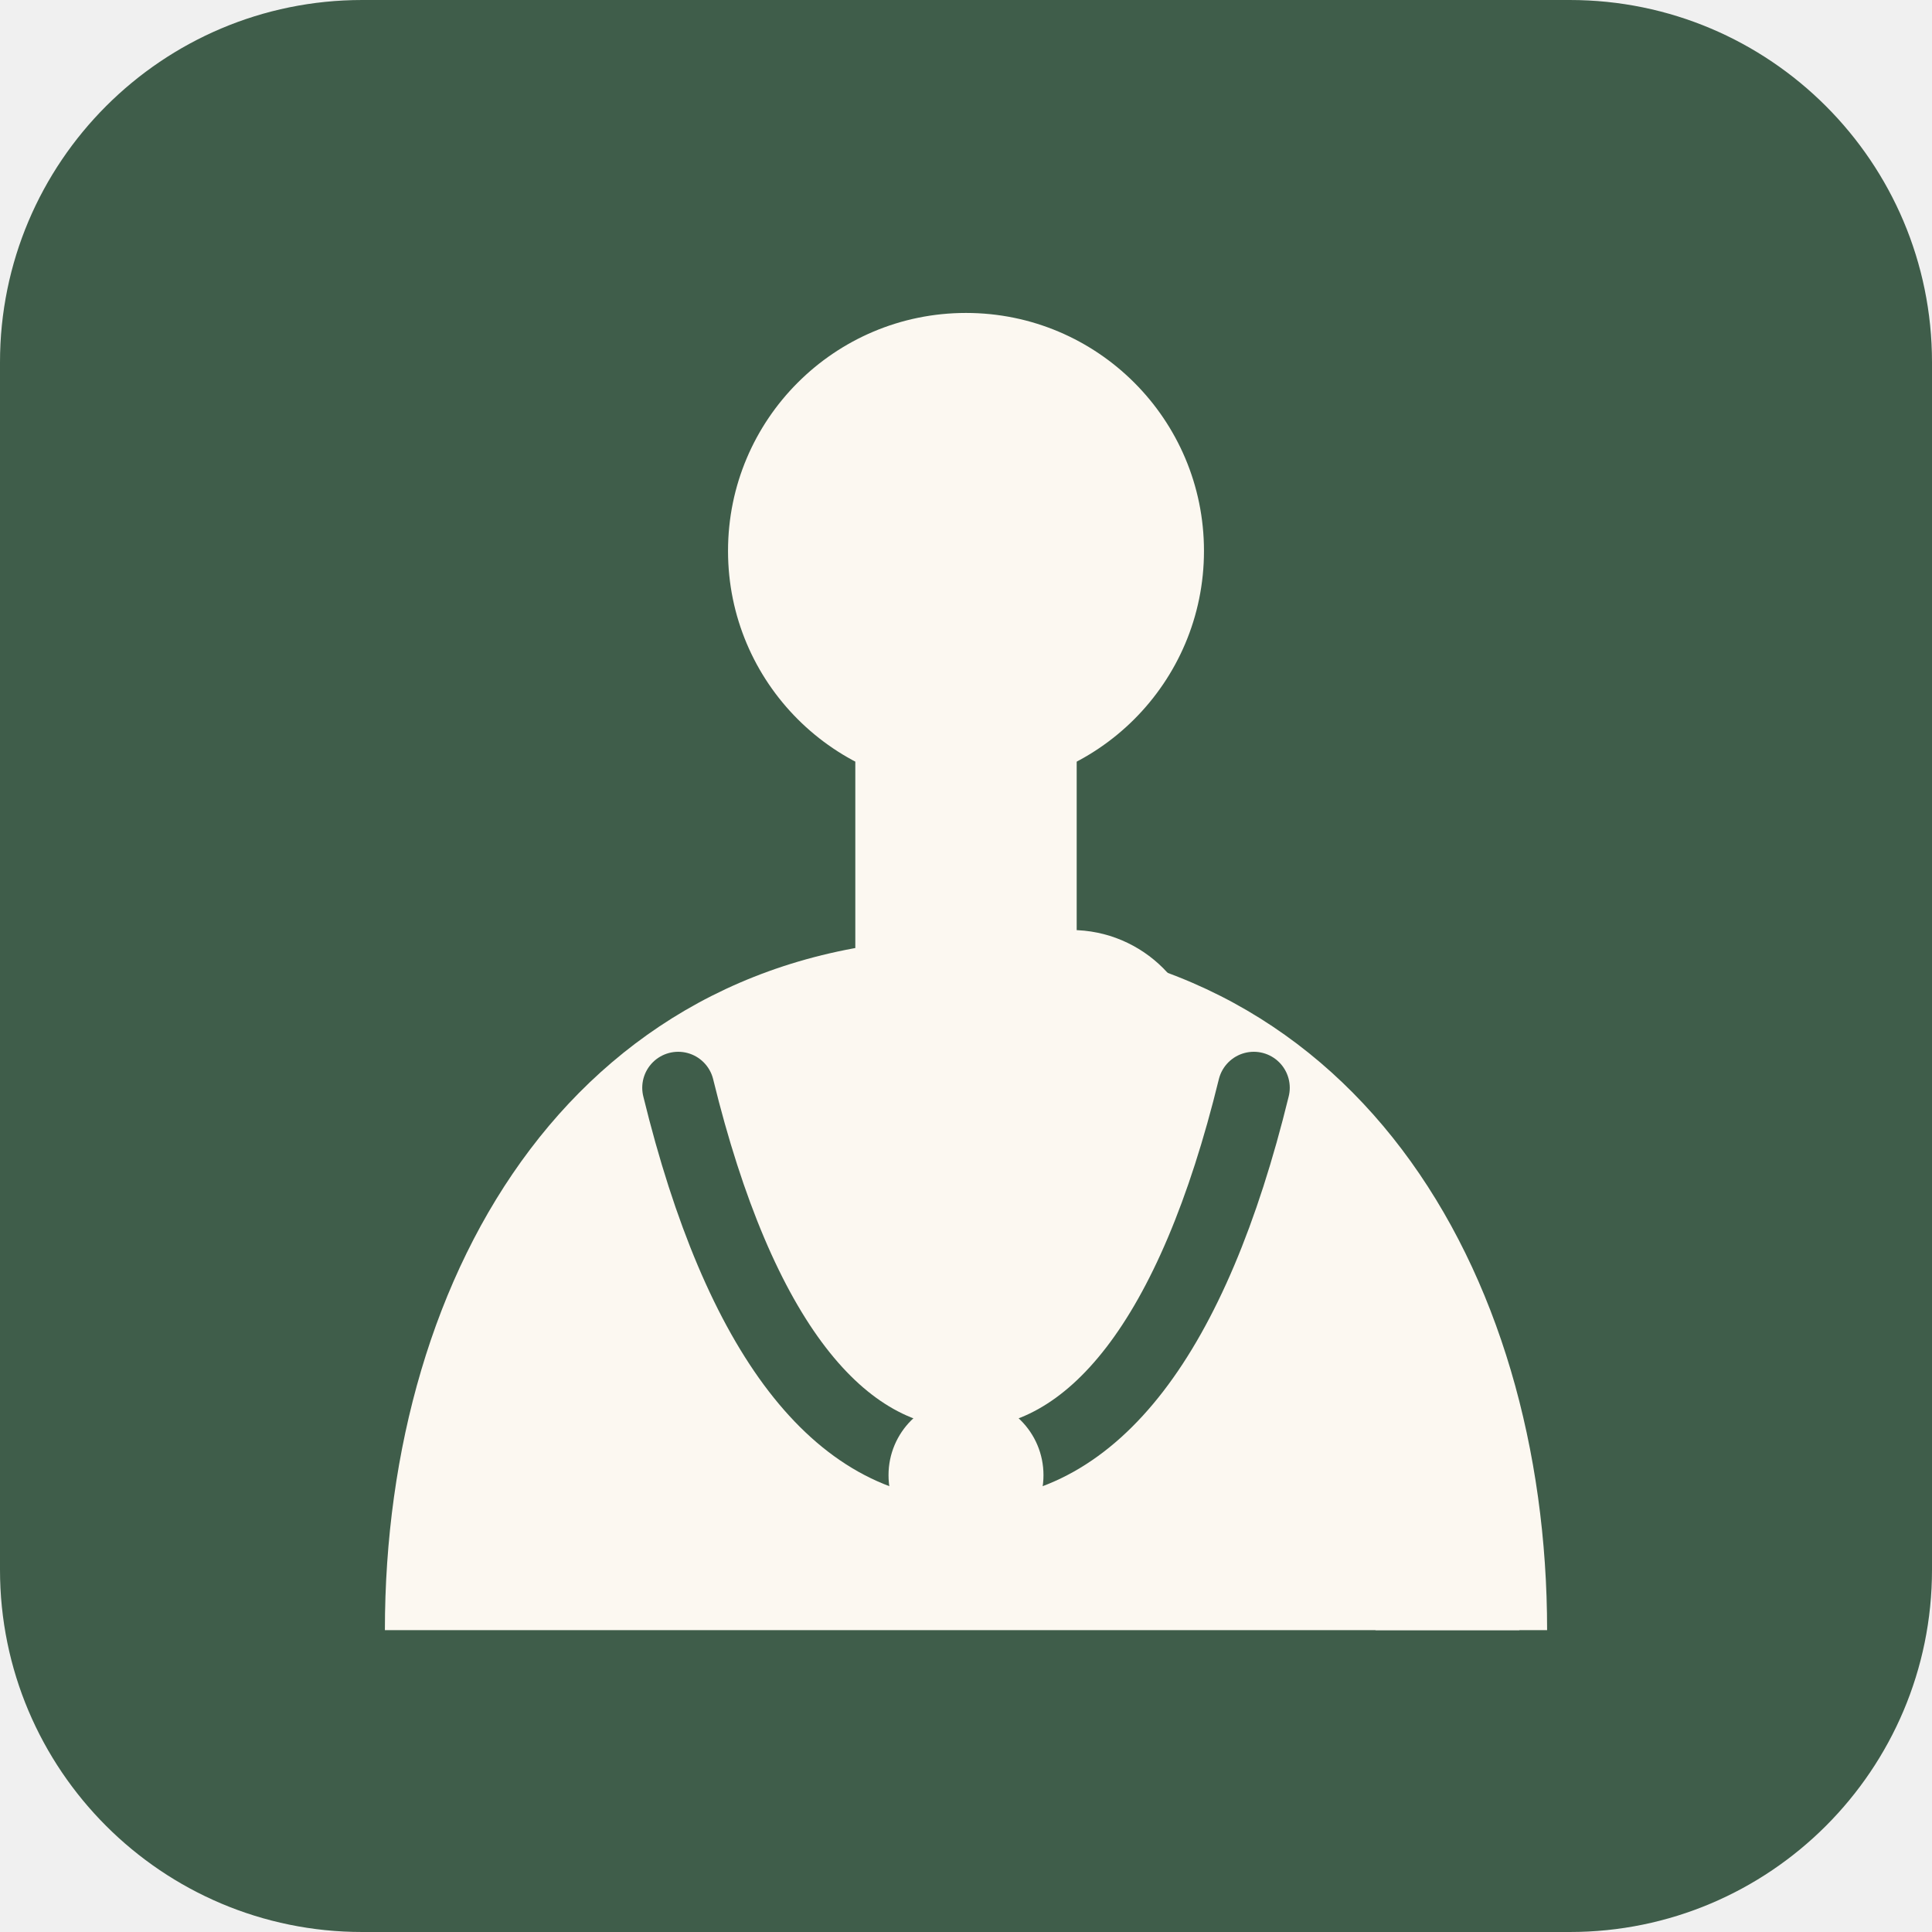
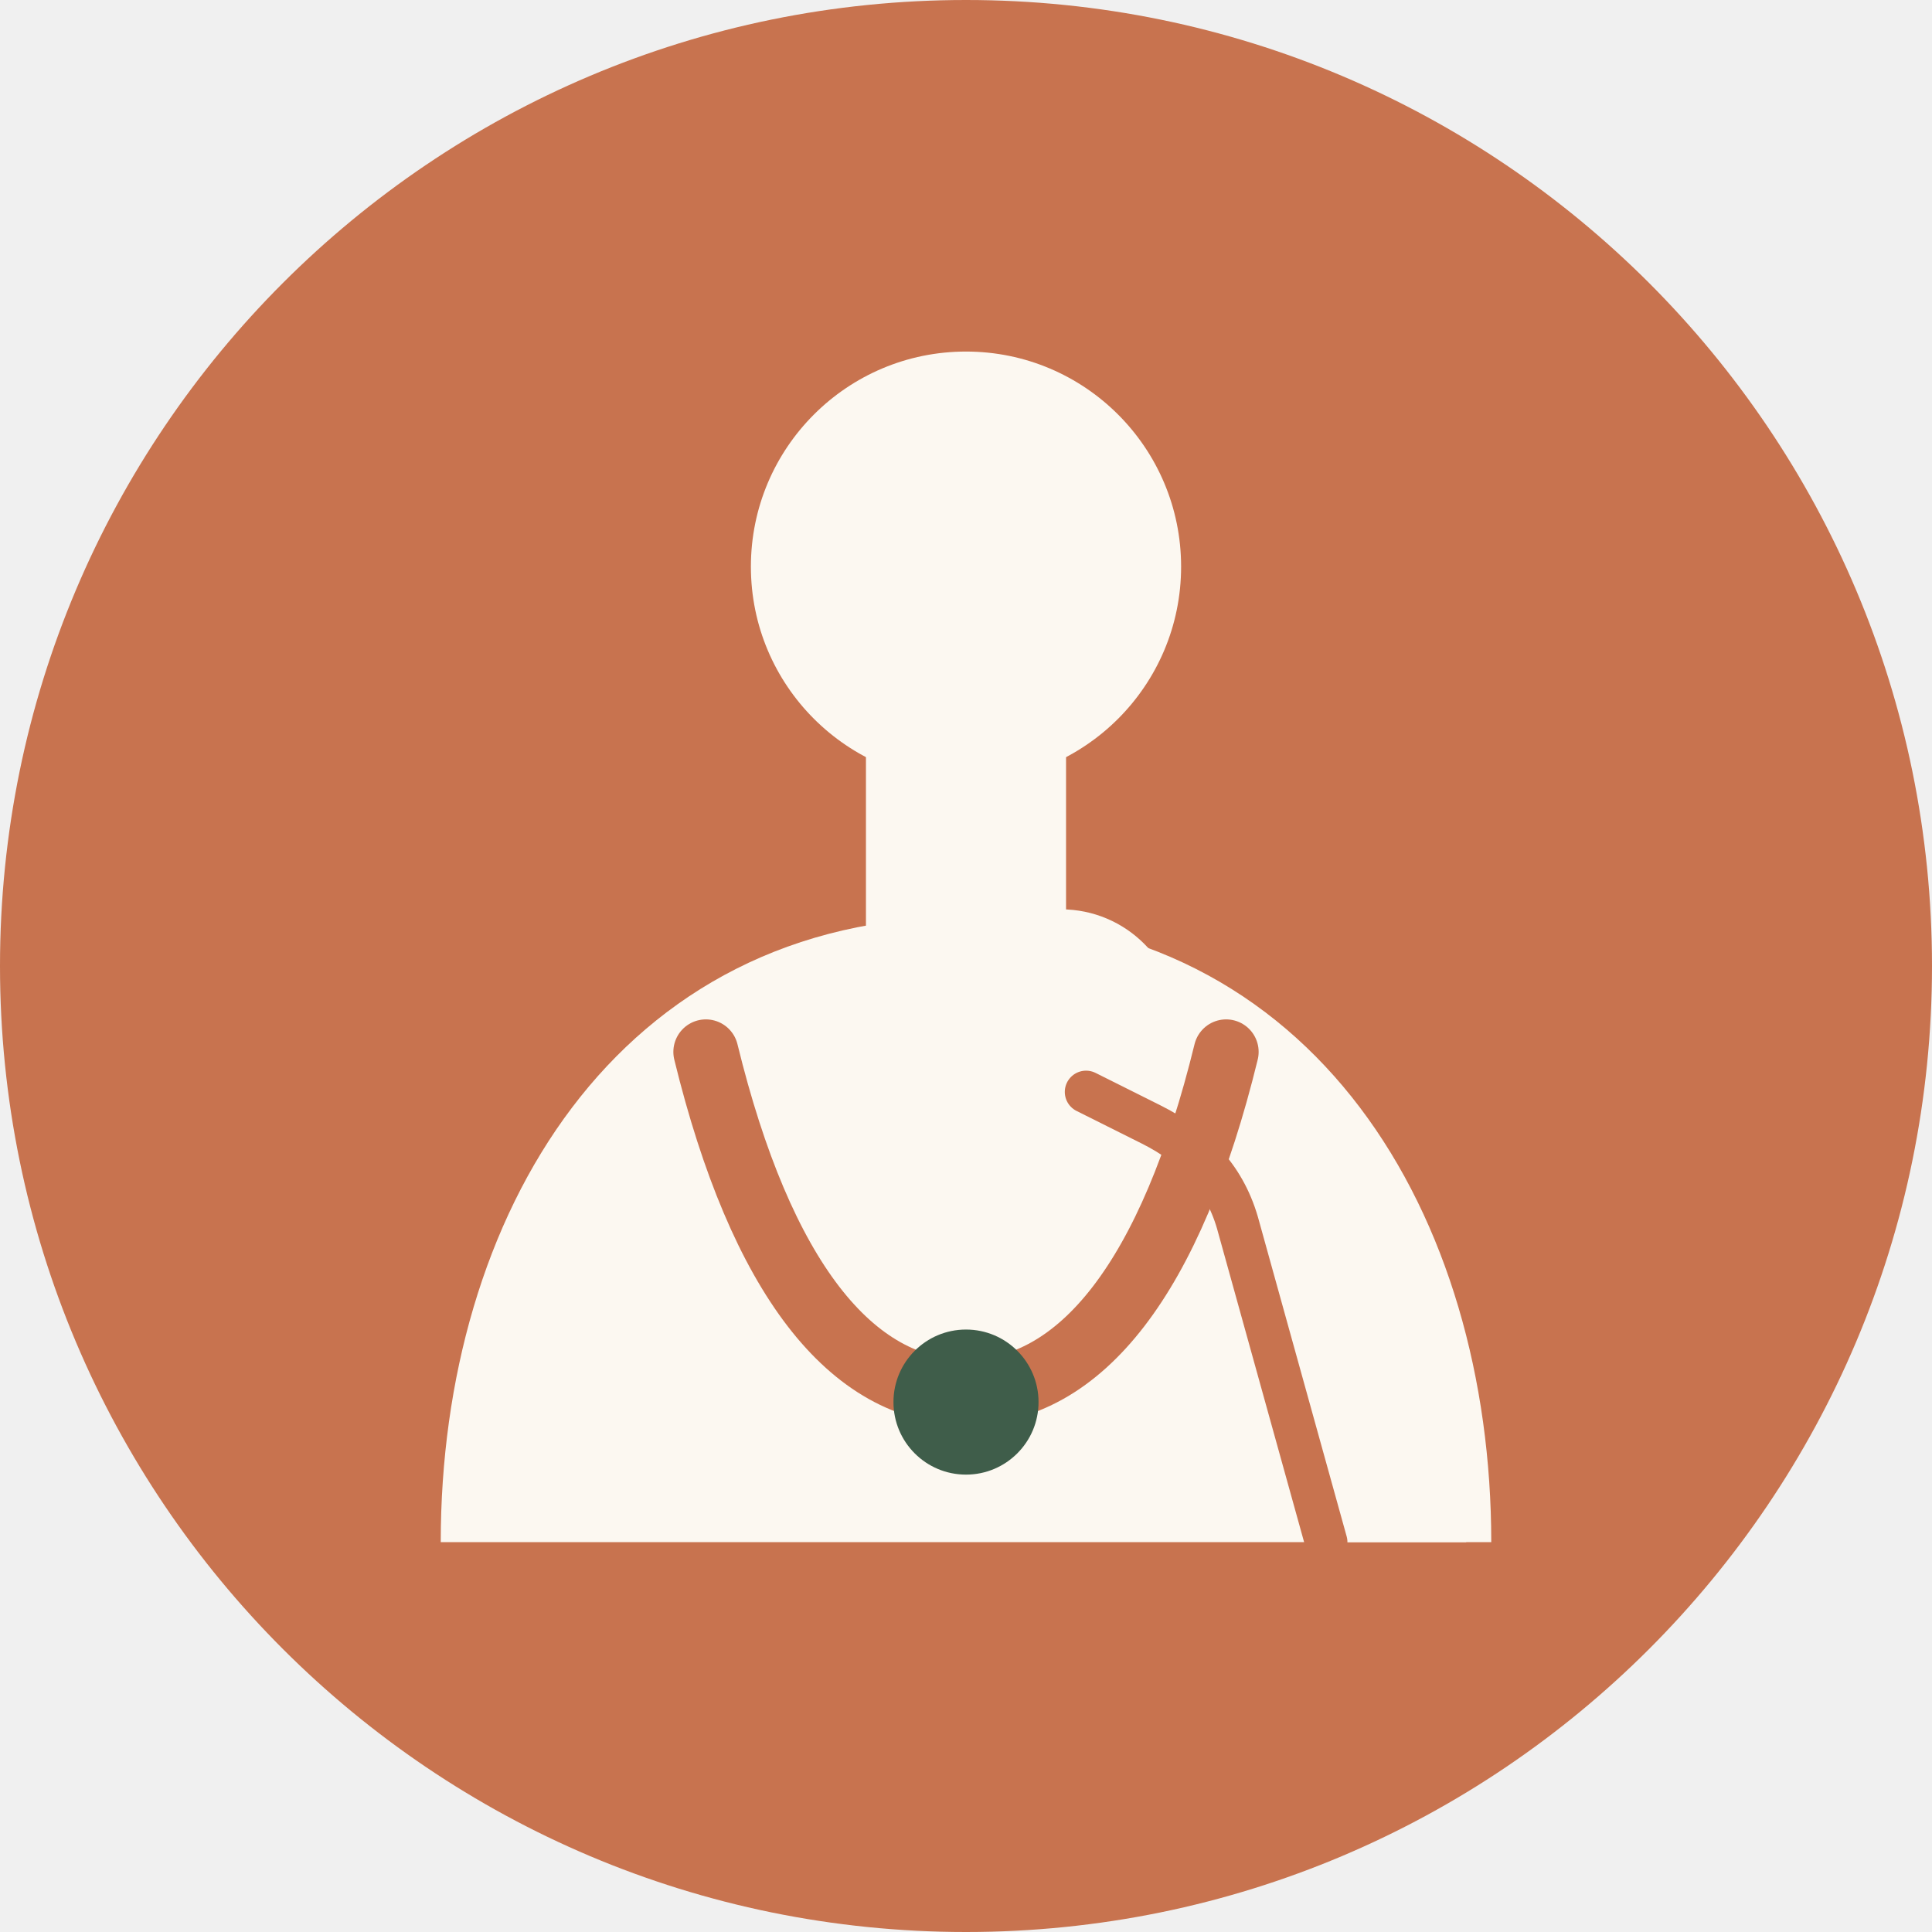
- <svg xmlns="http://www.w3.org/2000/svg" viewBox="0 0 64 64" width="64" height="64">
-   <rect width="64" height="64" rx="12" fill="#3F5D4A" />
-   <svg x="10" y="6" width="44" height="52" viewBox="0 0 48 56">
-     <mask id="bc-fav-mask" maskUnits="userSpaceOnUse" x="0" y="0" width="48" height="56">
+ <svg xmlns="http://www.w3.org/2000/svg" viewBox="0 0 80 80">
+   <circle cx="40" cy="40" r="40" fill="#C8734F" />
+   <svg x="15" y="10" width="50" height="58" viewBox="0 0 48 56">
+     <mask id="bc-fav" maskUnits="userSpaceOnUse" x="0" y="0" width="48" height="56">
      <rect width="48" height="56" fill="#000" />
      <g fill="#fff">
        <circle cx="24" cy="13" r="8.6" />
        <path d="M20 19h8v10h-8z" />
        <path d="M3 52c0-13 7-25 21-25s21 12 21 25z" />
        <path d="M44 52 39.4 36.5c-.7-2.3-2.2-3.9-4.3-4.9l-6-2.9-2.5 4.9 5.4 2.7c1.3.7 2.1 1.7 2.5 3.1L38.8 52z" />
        <circle cx="27.8" cy="31.4" r="4.7" />
      </g>
-       <path d="M13.6 32.4C15.8 41.4 19.4 46 24 46s8.2-4.6 10.4-13.6" fill="none" stroke="#000" stroke-width="2.6" stroke-linecap="round" />
-       <circle cx="24" cy="46.4" r="2.8" fill="#fff" />
+       <g fill="none" stroke="#000" stroke-linecap="round">
+         <path d="M13.6 32.4C15.8 41.4 19.4 46 24 46s8.2-4.6 10.4-13.6" stroke-width="2.6" />
+         <path d="M38.4 52 34.9 39.4c-.5-1.9-1.7-3.2-3.5-4.1l-2.6-1.3" stroke-width="1.7" />
+       </g>
    </mask>
-     <rect width="48" height="56" fill="#FCF8F1" mask="url(#bc-fav-mask)" />
+     <rect width="48" height="56" fill="#FCF8F1" mask="url(#bc-fav)" />
+     <circle cx="24" cy="46.4" r="2.9" fill="#3F5D4A" />
  </svg>
</svg>
